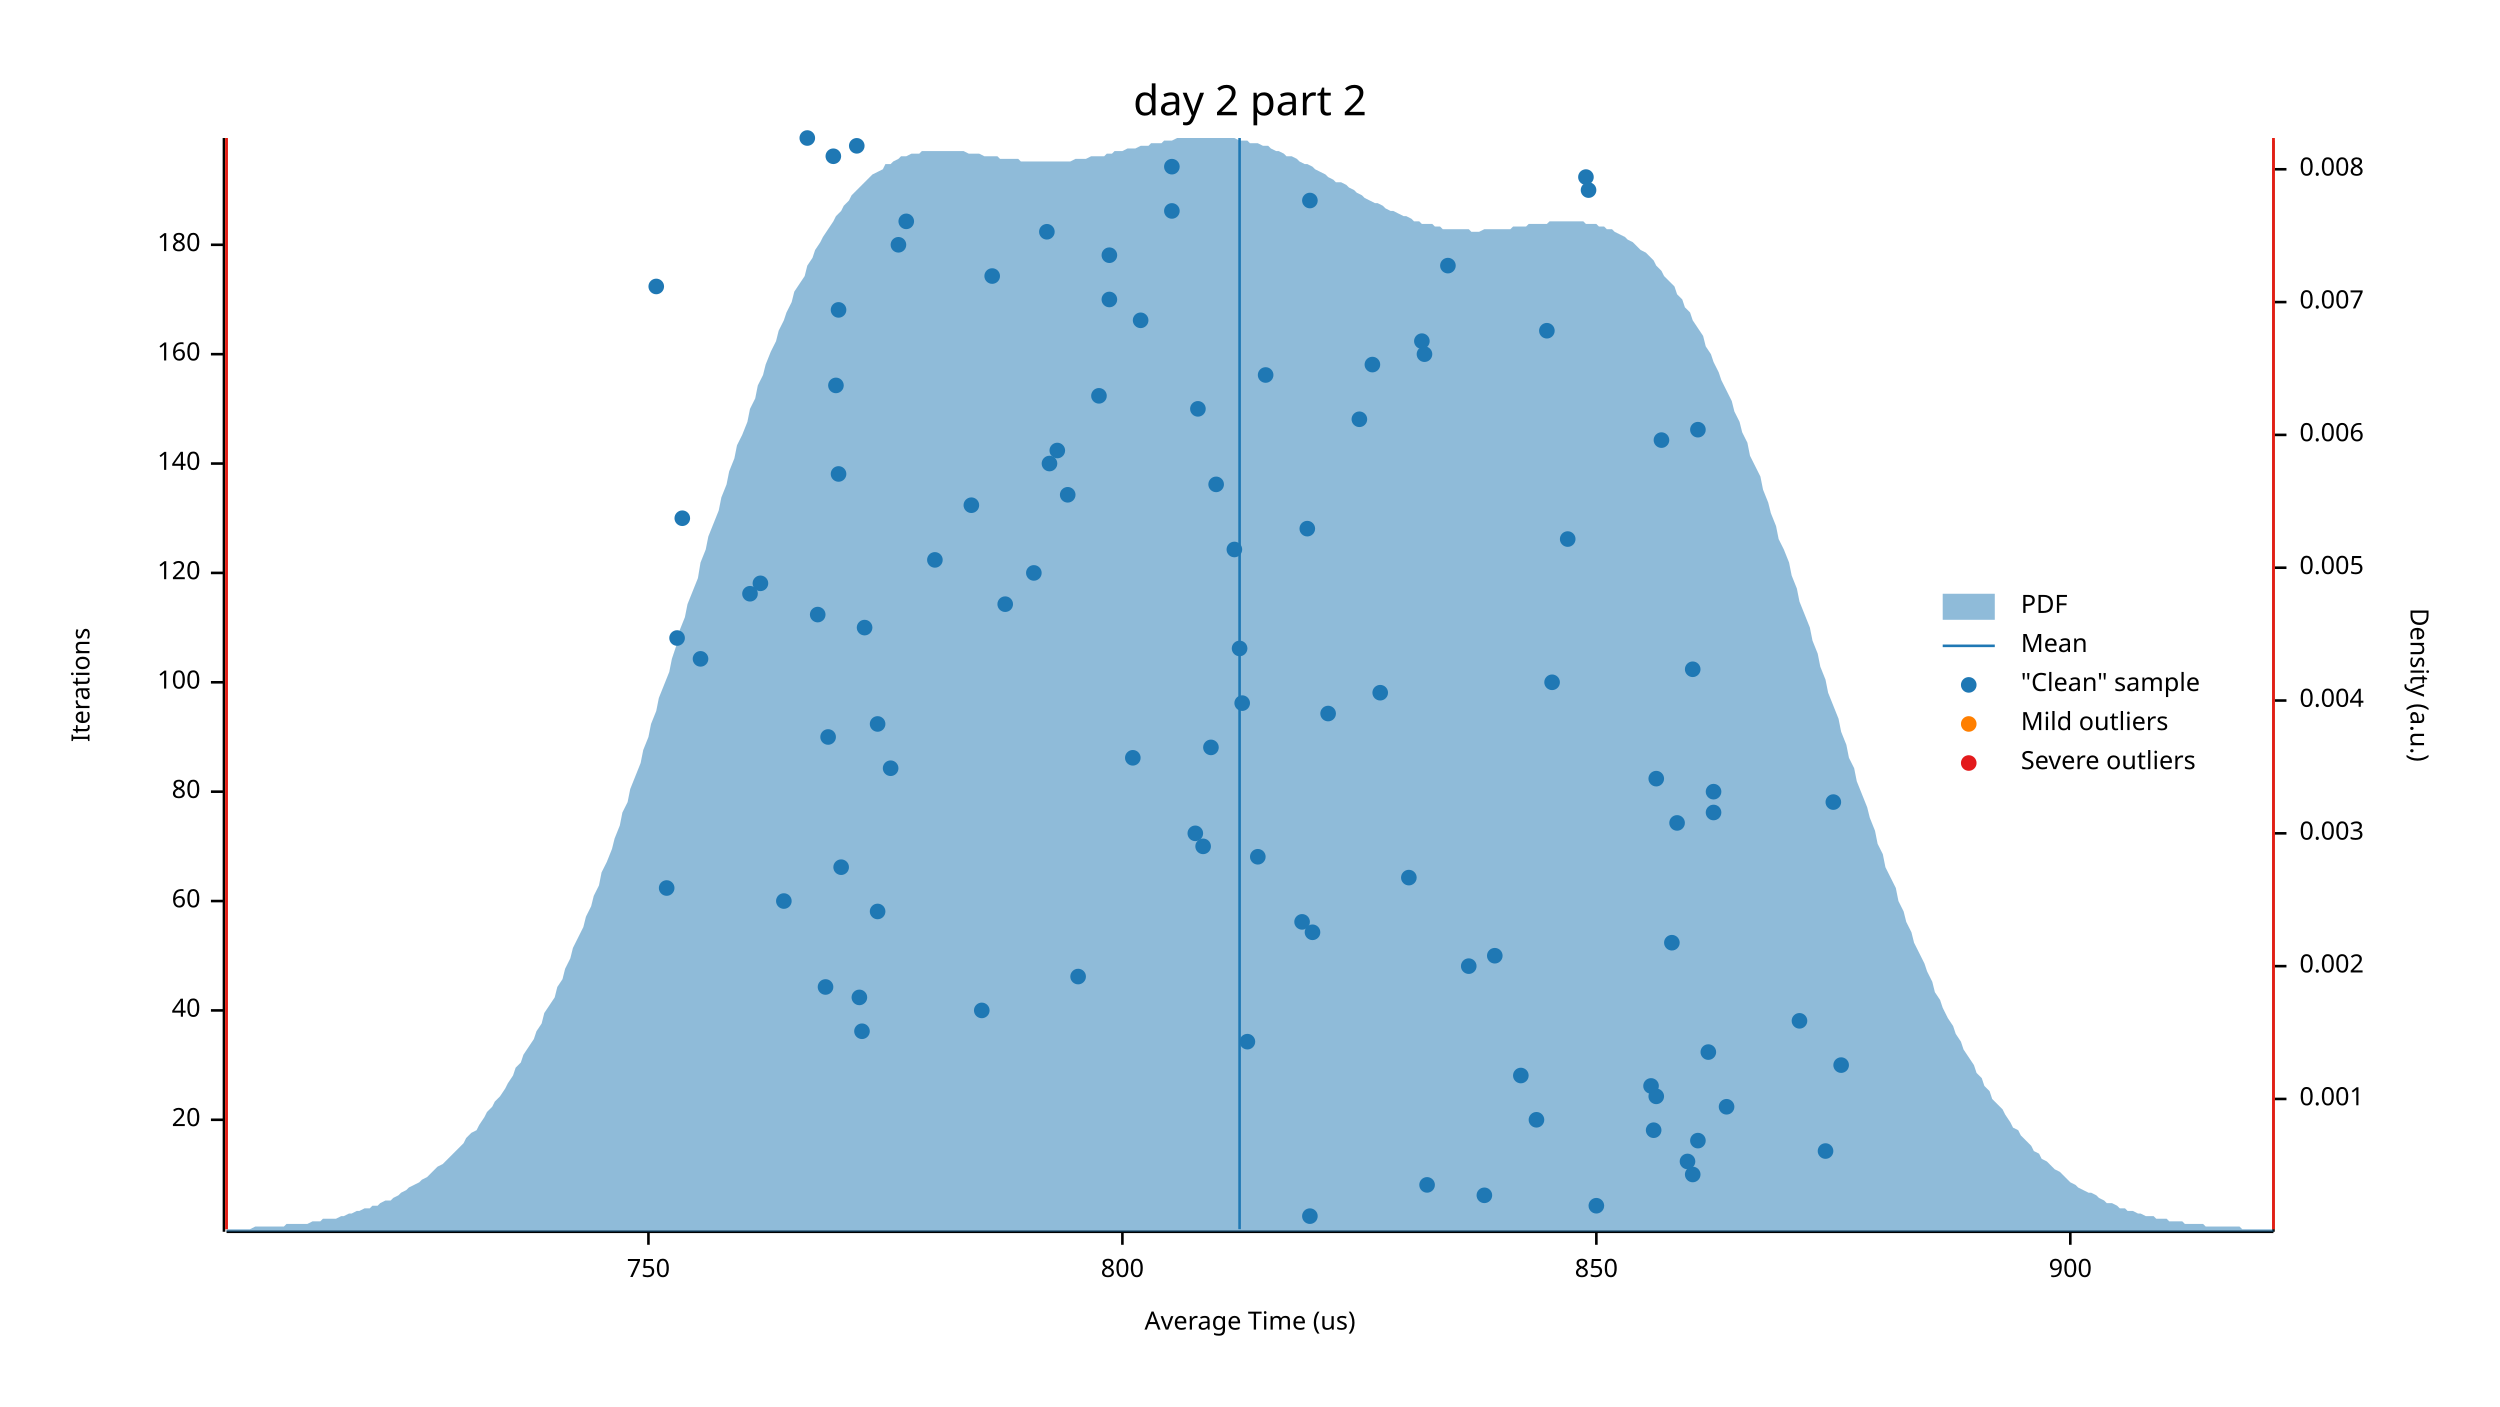
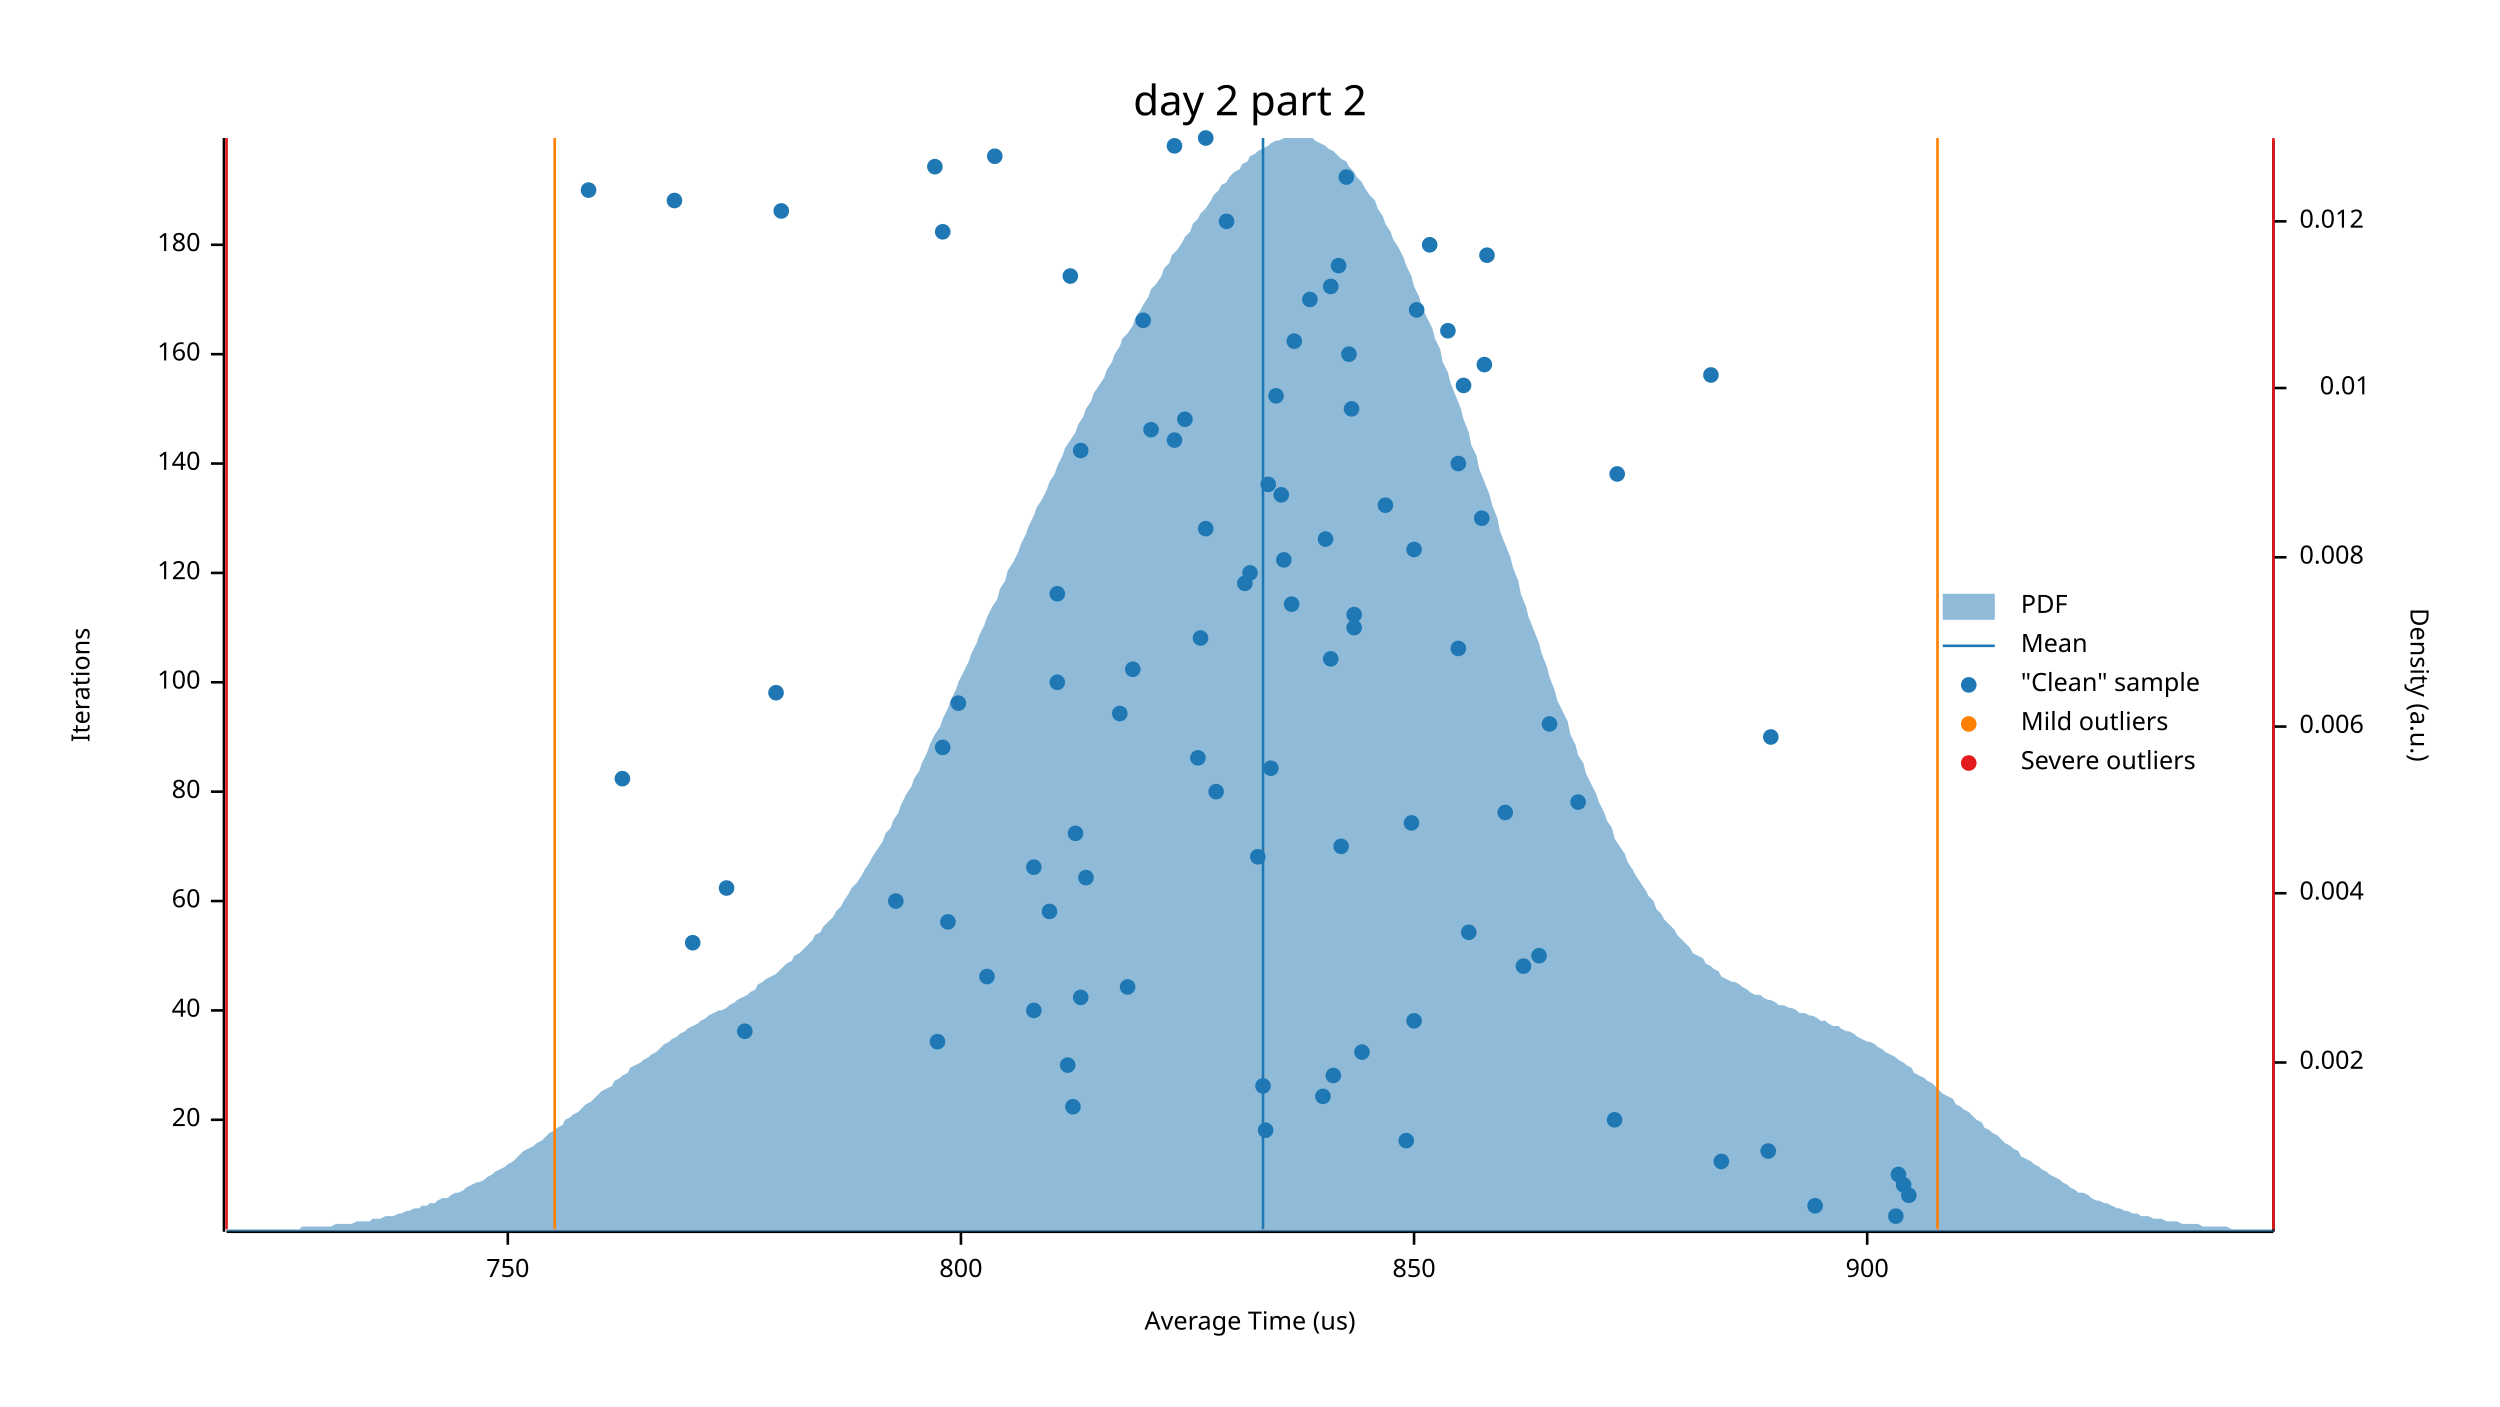
<svg xmlns="http://www.w3.org/2000/svg" width="960" height="540" viewBox="0 0 960 540">
  <text x="480" y="32" dy="0.76em" text-anchor="middle" font-family="sans-serif" font-size="16.129" opacity="1" fill="#000000">
day 2 part 2
</text>
  <text x="27" y="263" dy="0.76em" text-anchor="middle" font-family="sans-serif" font-size="9.677" opacity="1" fill="#000000" transform="rotate(270, 27, 263)">
Iterations
</text>
  <text x="480" y="513" dy="-0.5ex" text-anchor="middle" font-family="sans-serif" font-size="9.677" opacity="1" fill="#000000">
Average Time (us)
</text>
  <polyline fill="none" opacity="1" stroke="#000000" stroke-width="1" points="86,53 86,473 " />
  <text x="77" y="430" dy="0.5ex" text-anchor="end" font-family="sans-serif" font-size="9.677" opacity="1" fill="#000000">
20
</text>
  <polyline fill="none" opacity="1" stroke="#000000" stroke-width="1" points="81,430 86,430 " />
  <text x="77" y="388" dy="0.5ex" text-anchor="end" font-family="sans-serif" font-size="9.677" opacity="1" fill="#000000">
40
</text>
  <polyline fill="none" opacity="1" stroke="#000000" stroke-width="1" points="81,388 86,388 " />
  <text x="77" y="346" dy="0.5ex" text-anchor="end" font-family="sans-serif" font-size="9.677" opacity="1" fill="#000000">
60
</text>
  <polyline fill="none" opacity="1" stroke="#000000" stroke-width="1" points="81,346 86,346 " />
  <text x="77" y="304" dy="0.5ex" text-anchor="end" font-family="sans-serif" font-size="9.677" opacity="1" fill="#000000">
80
</text>
  <polyline fill="none" opacity="1" stroke="#000000" stroke-width="1" points="81,304 86,304 " />
  <text x="77" y="262" dy="0.5ex" text-anchor="end" font-family="sans-serif" font-size="9.677" opacity="1" fill="#000000">
100
</text>
  <polyline fill="none" opacity="1" stroke="#000000" stroke-width="1" points="81,262 86,262 " />
  <text x="77" y="220" dy="0.5ex" text-anchor="end" font-family="sans-serif" font-size="9.677" opacity="1" fill="#000000">
120
</text>
  <polyline fill="none" opacity="1" stroke="#000000" stroke-width="1" points="81,220 86,220 " />
  <text x="77" y="178" dy="0.5ex" text-anchor="end" font-family="sans-serif" font-size="9.677" opacity="1" fill="#000000">
140
</text>
  <polyline fill="none" opacity="1" stroke="#000000" stroke-width="1" points="81,178 86,178 " />
  <text x="77" y="136" dy="0.5ex" text-anchor="end" font-family="sans-serif" font-size="9.677" opacity="1" fill="#000000">
160
</text>
  <polyline fill="none" opacity="1" stroke="#000000" stroke-width="1" points="81,136 86,136 " />
  <text x="77" y="94" dy="0.5ex" text-anchor="end" font-family="sans-serif" font-size="9.677" opacity="1" fill="#000000">
180
</text>
  <polyline fill="none" opacity="1" stroke="#000000" stroke-width="1" points="81,94 86,94 " />
  <polyline fill="none" opacity="1" stroke="#000000" stroke-width="1" points="87,473 873,473 " />
-   <text x="249" y="483" dy="0.76em" text-anchor="middle" font-family="sans-serif" font-size="9.677" opacity="1" fill="#000000">
+   <text x="195" y="483" dy="0.76em" text-anchor="middle" font-family="sans-serif" font-size="9.677" opacity="1" fill="#000000">
750
</text>
-   <polyline fill="none" opacity="1" stroke="#000000" stroke-width="1" points="249,473 249,478 " />
-   <text x="431" y="483" dy="0.76em" text-anchor="middle" font-family="sans-serif" font-size="9.677" opacity="1" fill="#000000">
+   <polyline fill="none" opacity="1" stroke="#000000" stroke-width="1" points="195,473 195,478 " />
+   <text x="369" y="483" dy="0.76em" text-anchor="middle" font-family="sans-serif" font-size="9.677" opacity="1" fill="#000000">
800
</text>
-   <polyline fill="none" opacity="1" stroke="#000000" stroke-width="1" points="431,473 431,478 " />
-   <text x="613" y="483" dy="0.76em" text-anchor="middle" font-family="sans-serif" font-size="9.677" opacity="1" fill="#000000">
+   <polyline fill="none" opacity="1" stroke="#000000" stroke-width="1" points="369,473 369,478 " />
+   <text x="543" y="483" dy="0.76em" text-anchor="middle" font-family="sans-serif" font-size="9.677" opacity="1" fill="#000000">
850
</text>
-   <polyline fill="none" opacity="1" stroke="#000000" stroke-width="1" points="613,473 613,478 " />
-   <text x="795" y="483" dy="0.76em" text-anchor="middle" font-family="sans-serif" font-size="9.677" opacity="1" fill="#000000">
+   <polyline fill="none" opacity="1" stroke="#000000" stroke-width="1" points="543,473 543,478 " />
+   <text x="717" y="483" dy="0.76em" text-anchor="middle" font-family="sans-serif" font-size="9.677" opacity="1" fill="#000000">
900
</text>
-   <polyline fill="none" opacity="1" stroke="#000000" stroke-width="1" points="795,473 795,478 " />
+   <polyline fill="none" opacity="1" stroke="#000000" stroke-width="1" points="717,473 717,478 " />
  <text x="933" y="263" dy="0.76em" text-anchor="middle" font-family="sans-serif" font-size="9.677" opacity="1" fill="#000000" transform="rotate(90, 933, 263)">
Density (a.u.)
</text>
  <polyline fill="none" opacity="1" stroke="#000000" stroke-width="1" points="873,54 873,473 " />
-   <text x="883" y="422" dy="0.5ex" text-anchor="start" font-family="sans-serif" font-size="9.677" opacity="1" fill="#000000">
- 0.001
- </text>
-   <polyline fill="none" opacity="1" stroke="#000000" stroke-width="1" points="873,422 878,422 " />
-   <text x="883" y="371" dy="0.5ex" text-anchor="start" font-family="sans-serif" font-size="9.677" opacity="1" fill="#000000">
+   <text x="883" y="408" dy="0.5ex" text-anchor="start" font-family="sans-serif" font-size="9.677" opacity="1" fill="#000000">
0.002
</text>
-   <polyline fill="none" opacity="1" stroke="#000000" stroke-width="1" points="873,371 878,371 " />
-   <text x="883" y="320" dy="0.5ex" text-anchor="start" font-family="sans-serif" font-size="9.677" opacity="1" fill="#000000">
- 0.003
- </text>
-   <polyline fill="none" opacity="1" stroke="#000000" stroke-width="1" points="873,320 878,320 " />
-   <text x="883" y="269" dy="0.5ex" text-anchor="start" font-family="sans-serif" font-size="9.677" opacity="1" fill="#000000">
+   <polyline fill="none" opacity="1" stroke="#000000" stroke-width="1" points="873,408 878,408 " />
+   <text x="883" y="343" dy="0.5ex" text-anchor="start" font-family="sans-serif" font-size="9.677" opacity="1" fill="#000000">
0.004
</text>
-   <polyline fill="none" opacity="1" stroke="#000000" stroke-width="1" points="873,269 878,269 " />
-   <text x="883" y="218" dy="0.5ex" text-anchor="start" font-family="sans-serif" font-size="9.677" opacity="1" fill="#000000">
- 0.005
- </text>
-   <polyline fill="none" opacity="1" stroke="#000000" stroke-width="1" points="873,218 878,218 " />
-   <text x="883" y="167" dy="0.5ex" text-anchor="start" font-family="sans-serif" font-size="9.677" opacity="1" fill="#000000">
+   <polyline fill="none" opacity="1" stroke="#000000" stroke-width="1" points="873,343 878,343 " />
+   <text x="883" y="279" dy="0.5ex" text-anchor="start" font-family="sans-serif" font-size="9.677" opacity="1" fill="#000000">
0.006
</text>
-   <polyline fill="none" opacity="1" stroke="#000000" stroke-width="1" points="873,167 878,167 " />
-   <text x="883" y="116" dy="0.5ex" text-anchor="start" font-family="sans-serif" font-size="9.677" opacity="1" fill="#000000">
- 0.007
- </text>
-   <polyline fill="none" opacity="1" stroke="#000000" stroke-width="1" points="873,116 878,116 " />
-   <text x="883" y="65" dy="0.5ex" text-anchor="start" font-family="sans-serif" font-size="9.677" opacity="1" fill="#000000">
+   <polyline fill="none" opacity="1" stroke="#000000" stroke-width="1" points="873,279 878,279 " />
+   <text x="883" y="214" dy="0.5ex" text-anchor="start" font-family="sans-serif" font-size="9.677" opacity="1" fill="#000000">
0.008
</text>
-   <polyline fill="none" opacity="1" stroke="#000000" stroke-width="1" points="873,65 878,65 " />
-   <polygon opacity="0.5" fill="#1F78B4" points="87,472 88,472 90,472 91,472 93,472 94,472 96,472 98,471 99,471 101,471 102,471 104,471 105,471 107,471 109,471 110,470 112,470 113,470 115,470 116,470 118,470 120,469 121,469 123,469 124,468 126,468 127,468 129,468 131,467 132,467 134,466 135,466 137,465 138,465 140,464 142,464 143,463 145,463 146,462 148,461 150,461 151,460 153,459 154,458 156,457 157,456 159,455 161,454 162,453 164,452 165,451 167,449 168,448 170,447 172,445 173,444 175,442 176,441 178,439 179,437 181,435 183,434 184,432 186,429 187,427 189,425 190,423 192,421 194,418 195,416 197,413 198,410 200,408 201,405 203,402 205,399 206,396 208,393 209,389 211,386 213,383 214,379 216,376 217,372 219,368 220,364 222,360 224,356 225,352 227,348 228,344 230,340 231,335 233,331 235,326 236,322 238,317 239,312 241,308 242,303 244,298 246,293 247,288 249,283 250,278 252,273 253,268 255,263 257,258 258,253 260,247 261,242 263,237 264,232 266,227 268,222 269,216 271,211 272,206 274,201 276,196 277,191 279,186 280,181 282,176 283,171 285,167 287,162 288,157 290,153 291,148 293,144 294,140 296,135 298,131 299,127 301,123 302,120 304,116 305,112 307,109 309,106 310,102 312,99 313,96 315,93 316,91 318,88 320,85 321,83 323,81 324,79 326,77 327,75 329,73 331,71 332,70 334,68 335,67 337,66 339,65 340,63 342,63 343,62 345,61 346,60 348,60 350,59 351,59 353,59 354,58 356,58 357,58 359,58 361,58 362,58 364,58 365,58 367,58 368,58 370,58 372,59 373,59 375,59 376,59 378,60 379,60 381,60 383,60 384,61 386,61 387,61 389,61 391,61 392,62 394,62 395,62 397,62 398,62 400,62 402,62 403,62 405,62 406,62 408,62 409,62 411,62 413,61 414,61 416,61 417,61 419,60 420,60 422,60 424,60 425,59 427,59 428,58 430,58 431,58 433,57 435,57 436,57 438,56 439,56 441,56 442,55 444,55 446,55 447,54 449,54 450,54 452,53 454,53 455,53 457,53 458,53 460,53 461,53 463,53 465,53 466,53 468,53 469,53 471,53 472,53 474,53 476,54 477,54 479,54 480,55 482,55 483,55 485,56 487,56 488,57 490,58 491,58 493,59 494,60 496,60 498,61 499,62 501,63 502,63 504,64 505,65 507,66 509,67 510,68 512,69 513,70 515,70 517,71 518,72 520,73 521,74 523,75 524,76 526,77 528,78 529,78 531,79 532,80 534,81 535,81 537,82 539,83 540,83 542,84 543,85 545,85 546,86 548,86 550,86 551,87 553,87 554,88 556,88 557,88 559,88 561,88 562,88 564,88 565,89 567,89 568,89 570,88 572,88 573,88 575,88 576,88 578,88 580,88 581,87 583,87 584,87 586,87 587,86 589,86 591,86 592,86 594,86 595,85 597,85 598,85 600,85 602,85 603,85 605,85 606,85 608,85 609,86 611,86 613,86 614,87 616,87 617,88 619,88 620,89 622,90 624,91 625,92 627,93 628,94 630,96 632,97 633,98 635,100 636,102 638,104 639,106 641,108 643,110 644,113 646,115 647,118 649,120 650,123 652,126 654,129 655,133 657,136 658,139 660,143 661,146 663,150 665,154 666,158 668,162 669,166 671,170 672,175 674,179 676,183 677,188 679,193 680,197 682,202 683,207 685,211 687,216 688,221 690,226 691,231 693,236 695,241 696,246 698,251 699,256 701,261 702,266 704,271 706,276 707,281 709,286 710,291 712,295 713,300 715,305 717,310 718,314 720,319 721,324 723,328 724,333 726,337 728,341 729,346 731,350 732,354 734,358 735,362 737,366 739,370 740,373 742,377 743,381 745,384 746,387 748,391 750,394 751,397 753,400 754,403 756,406 758,409 759,412 761,414 762,417 764,419 765,422 767,424 769,426 770,428 772,431 773,433 775,434 776,436 778,438 780,440 781,442 783,443 784,445 786,446 787,447 789,449 791,450 792,451 794,453 795,454 797,455 798,456 800,457 802,458 803,458 805,459 806,460 808,461 809,462 811,462 813,463 814,464 816,464 817,465 819,465 821,466 822,466 824,467 825,467 827,467 828,468 830,468 832,468 833,469 835,469 836,469 838,469 839,470 841,470 843,470 844,470 846,470 847,471 849,471 850,471 852,471 854,471 855,471 857,471 858,471 860,471 861,472 863,472 865,472 866,472 868,472 869,472 871,472 873,472 873,473 87,473 " />
-   <polyline fill="none" opacity="1" stroke="#1F78B4" stroke-width="1" points="476,472 476,53 " />
-   <polyline fill="none" opacity="1" stroke="#FF7F00" stroke-width="1" points="87,472 87,53 " />
-   <polyline fill="none" opacity="1" stroke="#FF7F00" stroke-width="1" points="873,472 873,53 " />
+   <polyline fill="none" opacity="1" stroke="#000000" stroke-width="1" points="873,214 878,214 " />
+   <text x="910" y="149" dy="0.5ex" text-anchor="end" font-family="sans-serif" font-size="9.677" opacity="1" fill="#000000">
+ 0.01
+ </text>
+   <polyline fill="none" opacity="1" stroke="#000000" stroke-width="1" points="873,149 878,149 " />
+   <text x="883" y="85" dy="0.5ex" text-anchor="start" font-family="sans-serif" font-size="9.677" opacity="1" fill="#000000">
+ 0.012
+ </text>
+   <polyline fill="none" opacity="1" stroke="#000000" stroke-width="1" points="873,85 878,85 " />
+   <polygon opacity="0.5" fill="#1F78B4" points="87,472 88,472 90,472 91,472 93,472 94,472 96,472 98,472 99,472 101,472 102,472 104,472 105,472 107,472 109,472 110,472 112,472 113,472 115,472 116,471 118,471 120,471 121,471 123,471 124,471 126,471 127,471 129,470 131,470 132,470 134,470 135,470 137,469 138,469 140,469 142,469 143,468 145,468 146,468 148,467 150,467 151,467 153,466 154,466 156,465 157,465 159,464 161,464 162,463 164,463 165,462 167,462 168,461 170,460 172,460 173,459 175,458 176,458 178,457 179,456 181,455 183,454 184,454 186,453 187,452 189,451 190,450 192,449 194,448 195,447 197,446 198,445 200,443 201,442 203,441 205,440 206,439 208,438 209,437 211,435 213,434 214,433 216,432 217,430 219,429 220,428 222,427 224,425 225,424 227,423 228,422 230,420 231,419 233,418 235,417 236,415 238,414 239,413 241,412 242,410 244,409 246,408 247,407 249,406 250,405 252,404 253,403 255,401 257,400 258,399 260,398 261,397 263,396 264,395 266,394 268,393 269,392 271,391 272,390 274,389 276,388 277,388 279,387 280,386 282,385 283,384 285,383 287,382 288,381 290,380 291,378 293,377 294,376 296,375 298,374 299,373 301,371 302,370 304,369 305,367 307,366 309,364 310,363 312,361 313,359 315,358 316,356 318,354 320,352 321,350 323,348 324,346 326,343 327,341 329,339 331,336 332,334 334,331 335,329 337,326 339,323 340,320 342,318 343,315 345,312 346,309 348,305 350,302 351,299 353,296 354,293 356,289 357,286 359,282 361,279 362,276 364,272 365,269 367,265 368,262 370,258 372,254 373,251 375,247 376,244 378,240 379,237 381,233 383,230 384,226 386,223 387,219 389,216 391,212 392,209 394,205 395,202 397,198 398,195 400,192 402,188 403,185 405,182 406,179 408,175 409,172 411,169 413,166 414,163 416,160 417,157 419,154 420,151 422,148 424,145 425,142 427,139 428,136 430,133 431,130 433,128 435,125 436,122 438,119 439,117 441,114 442,111 444,109 446,106 447,103 449,101 450,98 452,96 454,93 455,91 457,89 458,86 460,84 461,82 463,80 465,77 466,75 468,73 469,71 471,70 472,68 474,66 476,65 477,63 479,62 480,60 482,59 483,58 485,57 487,56 488,55 490,54 491,54 493,53 494,53 496,53 498,53 499,53 501,53 502,53 504,53 505,54 507,55 509,56 510,57 512,58 513,59 515,61 517,62 518,64 520,66 521,68 523,70 524,72 526,75 528,77 529,80 531,83 532,86 534,89 535,92 537,95 539,99 540,102 542,106 543,110 545,114 546,118 548,122 550,126 551,130 553,134 554,139 556,143 557,147 559,152 561,157 562,161 564,166 565,171 567,175 568,180 570,185 572,190 573,194 575,199 576,204 578,209 580,214 581,218 583,223 584,228 586,233 587,237 589,242 591,247 592,251 594,256 595,260 597,265 598,269 600,273 602,277 603,282 605,286 606,290 608,293 609,297 611,301 613,305 614,308 616,312 617,315 619,318 620,322 622,325 624,328 625,331 627,334 628,336 630,339 632,342 633,344 635,346 636,349 638,351 639,353 641,355 643,357 644,359 646,361 647,362 649,364 650,366 652,367 654,368 655,370 657,371 658,372 660,373 661,375 663,376 665,377 666,377 668,378 669,379 671,380 672,381 674,382 676,382 677,383 679,384 680,384 682,385 683,386 685,386 687,387 688,387 690,388 691,389 693,389 695,390 696,390 698,391 699,392 701,392 702,393 704,394 706,394 707,395 709,396 710,396 712,397 713,398 715,399 717,400 718,400 720,401 721,402 723,403 724,404 726,405 728,406 729,407 731,408 732,409 734,410 735,412 737,413 739,414 740,415 742,416 743,417 745,419 746,420 748,421 750,422 751,424 753,425 754,426 756,427 758,429 759,430 761,431 762,433 764,434 765,435 767,436 769,438 770,439 772,440 773,441 775,442 776,444 778,445 780,446 781,447 783,448 784,449 786,450 787,451 789,452 791,453 792,454 794,455 795,456 797,457 798,458 800,458 802,459 803,460 805,461 806,461 808,462 809,462 811,463 813,464 814,464 816,465 817,465 819,466 821,466 822,467 824,467 825,467 827,468 828,468 830,468 832,469 833,469 835,469 836,469 838,470 839,470 841,470 843,470 844,470 846,471 847,471 849,471 850,471 852,471 854,471 855,471 857,472 858,472 860,472 861,472 863,472 865,472 866,472 868,472 869,472 871,472 873,472 873,473 87,473 " />
+   <polyline fill="none" opacity="1" stroke="#1F78B4" stroke-width="1" points="485,472 485,53 " />
+   <polyline fill="none" opacity="1" stroke="#FF7F00" stroke-width="1" points="213,472 213,53 " />
+   <polyline fill="none" opacity="1" stroke="#FF7F00" stroke-width="1" points="744,472 744,53 " />
  <polyline fill="none" opacity="1" stroke="#E31A1C" stroke-width="1" points="87,472 87,53 " />
  <polyline fill="none" opacity="1" stroke="#E31A1C" stroke-width="1" points="873,472 873,53 " />
-   <circle cx="503" cy="467" r="3" opacity="1" fill="#1F78B4" stroke="none" />
-   <circle cx="613" cy="463" r="3" opacity="1" fill="#1F78B4" stroke="none" />
-   <circle cx="570" cy="459" r="3" opacity="1" fill="#1F78B4" stroke="none" />
-   <circle cx="548" cy="455" r="3" opacity="1" fill="#1F78B4" stroke="none" />
-   <circle cx="650" cy="451" r="3" opacity="1" fill="#1F78B4" stroke="none" />
-   <circle cx="648" cy="446" r="3" opacity="1" fill="#1F78B4" stroke="none" />
-   <circle cx="701" cy="442" r="3" opacity="1" fill="#1F78B4" stroke="none" />
-   <circle cx="652" cy="438" r="3" opacity="1" fill="#1F78B4" stroke="none" />
-   <circle cx="635" cy="434" r="3" opacity="1" fill="#1F78B4" stroke="none" />
-   <circle cx="590" cy="430" r="3" opacity="1" fill="#1F78B4" stroke="none" />
-   <circle cx="663" cy="425" r="3" opacity="1" fill="#1F78B4" stroke="none" />
-   <circle cx="636" cy="421" r="3" opacity="1" fill="#1F78B4" stroke="none" />
-   <circle cx="634" cy="417" r="3" opacity="1" fill="#1F78B4" stroke="none" />
-   <circle cx="584" cy="413" r="3" opacity="1" fill="#1F78B4" stroke="none" />
-   <circle cx="707" cy="409" r="3" opacity="1" fill="#1F78B4" stroke="none" />
-   <circle cx="656" cy="404" r="3" opacity="1" fill="#1F78B4" stroke="none" />
-   <circle cx="479" cy="400" r="3" opacity="1" fill="#1F78B4" stroke="none" />
-   <circle cx="331" cy="396" r="3" opacity="1" fill="#1F78B4" stroke="none" />
-   <circle cx="691" cy="392" r="3" opacity="1" fill="#1F78B4" stroke="none" />
-   <circle cx="377" cy="388" r="3" opacity="1" fill="#1F78B4" stroke="none" />
-   <circle cx="330" cy="383" r="3" opacity="1" fill="#1F78B4" stroke="none" />
-   <circle cx="317" cy="379" r="3" opacity="1" fill="#1F78B4" stroke="none" />
-   <circle cx="414" cy="375" r="3" opacity="1" fill="#1F78B4" stroke="none" />
-   <circle cx="564" cy="371" r="3" opacity="1" fill="#1F78B4" stroke="none" />
-   <circle cx="574" cy="367" r="3" opacity="1" fill="#1F78B4" stroke="none" />
-   <circle cx="642" cy="362" r="3" opacity="1" fill="#1F78B4" stroke="none" />
-   <circle cx="504" cy="358" r="3" opacity="1" fill="#1F78B4" stroke="none" />
-   <circle cx="500" cy="354" r="3" opacity="1" fill="#1F78B4" stroke="none" />
-   <circle cx="337" cy="350" r="3" opacity="1" fill="#1F78B4" stroke="none" />
-   <circle cx="301" cy="346" r="3" opacity="1" fill="#1F78B4" stroke="none" />
-   <circle cx="256" cy="341" r="3" opacity="1" fill="#1F78B4" stroke="none" />
-   <circle cx="541" cy="337" r="3" opacity="1" fill="#1F78B4" stroke="none" />
-   <circle cx="323" cy="333" r="3" opacity="1" fill="#1F78B4" stroke="none" />
+   <circle cx="728" cy="467" r="3" opacity="1" fill="#1F78B4" stroke="none" />
+   <circle cx="697" cy="463" r="3" opacity="1" fill="#1F78B4" stroke="none" />
+   <circle cx="733" cy="459" r="3" opacity="1" fill="#1F78B4" stroke="none" />
+   <circle cx="731" cy="455" r="3" opacity="1" fill="#1F78B4" stroke="none" />
+   <circle cx="729" cy="451" r="3" opacity="1" fill="#1F78B4" stroke="none" />
+   <circle cx="661" cy="446" r="3" opacity="1" fill="#1F78B4" stroke="none" />
+   <circle cx="679" cy="442" r="3" opacity="1" fill="#1F78B4" stroke="none" />
+   <circle cx="540" cy="438" r="3" opacity="1" fill="#1F78B4" stroke="none" />
+   <circle cx="486" cy="434" r="3" opacity="1" fill="#1F78B4" stroke="none" />
+   <circle cx="620" cy="430" r="3" opacity="1" fill="#1F78B4" stroke="none" />
+   <circle cx="412" cy="425" r="3" opacity="1" fill="#1F78B4" stroke="none" />
+   <circle cx="508" cy="421" r="3" opacity="1" fill="#1F78B4" stroke="none" />
+   <circle cx="485" cy="417" r="3" opacity="1" fill="#1F78B4" stroke="none" />
+   <circle cx="512" cy="413" r="3" opacity="1" fill="#1F78B4" stroke="none" />
+   <circle cx="410" cy="409" r="3" opacity="1" fill="#1F78B4" stroke="none" />
+   <circle cx="523" cy="404" r="3" opacity="1" fill="#1F78B4" stroke="none" />
+   <circle cx="360" cy="400" r="3" opacity="1" fill="#1F78B4" stroke="none" />
+   <circle cx="286" cy="396" r="3" opacity="1" fill="#1F78B4" stroke="none" />
+   <circle cx="543" cy="392" r="3" opacity="1" fill="#1F78B4" stroke="none" />
+   <circle cx="397" cy="388" r="3" opacity="1" fill="#1F78B4" stroke="none" />
+   <circle cx="415" cy="383" r="3" opacity="1" fill="#1F78B4" stroke="none" />
+   <circle cx="433" cy="379" r="3" opacity="1" fill="#1F78B4" stroke="none" />
+   <circle cx="379" cy="375" r="3" opacity="1" fill="#1F78B4" stroke="none" />
+   <circle cx="585" cy="371" r="3" opacity="1" fill="#1F78B4" stroke="none" />
+   <circle cx="591" cy="367" r="3" opacity="1" fill="#1F78B4" stroke="none" />
+   <circle cx="266" cy="362" r="3" opacity="1" fill="#1F78B4" stroke="none" />
+   <circle cx="564" cy="358" r="3" opacity="1" fill="#1F78B4" stroke="none" />
+   <circle cx="364" cy="354" r="3" opacity="1" fill="#1F78B4" stroke="none" />
+   <circle cx="403" cy="350" r="3" opacity="1" fill="#1F78B4" stroke="none" />
+   <circle cx="344" cy="346" r="3" opacity="1" fill="#1F78B4" stroke="none" />
+   <circle cx="279" cy="341" r="3" opacity="1" fill="#1F78B4" stroke="none" />
+   <circle cx="417" cy="337" r="3" opacity="1" fill="#1F78B4" stroke="none" />
+   <circle cx="397" cy="333" r="3" opacity="1" fill="#1F78B4" stroke="none" />
  <circle cx="483" cy="329" r="3" opacity="1" fill="#1F78B4" stroke="none" />
-   <circle cx="462" cy="325" r="3" opacity="1" fill="#1F78B4" stroke="none" />
-   <circle cx="459" cy="320" r="3" opacity="1" fill="#1F78B4" stroke="none" />
-   <circle cx="644" cy="316" r="3" opacity="1" fill="#1F78B4" stroke="none" />
-   <circle cx="658" cy="312" r="3" opacity="1" fill="#1F78B4" stroke="none" />
-   <circle cx="704" cy="308" r="3" opacity="1" fill="#1F78B4" stroke="none" />
-   <circle cx="658" cy="304" r="3" opacity="1" fill="#1F78B4" stroke="none" />
-   <circle cx="636" cy="299" r="3" opacity="1" fill="#1F78B4" stroke="none" />
-   <circle cx="342" cy="295" r="3" opacity="1" fill="#1F78B4" stroke="none" />
-   <circle cx="435" cy="291" r="3" opacity="1" fill="#1F78B4" stroke="none" />
-   <circle cx="465" cy="287" r="3" opacity="1" fill="#1F78B4" stroke="none" />
-   <circle cx="318" cy="283" r="3" opacity="1" fill="#1F78B4" stroke="none" />
-   <circle cx="337" cy="278" r="3" opacity="1" fill="#1F78B4" stroke="none" />
-   <circle cx="510" cy="274" r="3" opacity="1" fill="#1F78B4" stroke="none" />
-   <circle cx="477" cy="270" r="3" opacity="1" fill="#1F78B4" stroke="none" />
-   <circle cx="530" cy="266" r="3" opacity="1" fill="#1F78B4" stroke="none" />
-   <circle cx="596" cy="262" r="3" opacity="1" fill="#1F78B4" stroke="none" />
-   <circle cx="650" cy="257" r="3" opacity="1" fill="#1F78B4" stroke="none" />
-   <circle cx="269" cy="253" r="3" opacity="1" fill="#1F78B4" stroke="none" />
-   <circle cx="476" cy="249" r="3" opacity="1" fill="#1F78B4" stroke="none" />
-   <circle cx="260" cy="245" r="3" opacity="1" fill="#1F78B4" stroke="none" />
-   <circle cx="332" cy="241" r="3" opacity="1" fill="#1F78B4" stroke="none" />
-   <circle cx="314" cy="236" r="3" opacity="1" fill="#1F78B4" stroke="none" />
-   <circle cx="386" cy="232" r="3" opacity="1" fill="#1F78B4" stroke="none" />
-   <circle cx="288" cy="228" r="3" opacity="1" fill="#1F78B4" stroke="none" />
-   <circle cx="292" cy="224" r="3" opacity="1" fill="#1F78B4" stroke="none" />
-   <circle cx="397" cy="220" r="3" opacity="1" fill="#1F78B4" stroke="none" />
-   <circle cx="359" cy="215" r="3" opacity="1" fill="#1F78B4" stroke="none" />
-   <circle cx="474" cy="211" r="3" opacity="1" fill="#1F78B4" stroke="none" />
-   <circle cx="602" cy="207" r="3" opacity="1" fill="#1F78B4" stroke="none" />
-   <circle cx="502" cy="203" r="3" opacity="1" fill="#1F78B4" stroke="none" />
-   <circle cx="262" cy="199" r="3" opacity="1" fill="#1F78B4" stroke="none" />
-   <circle cx="373" cy="194" r="3" opacity="1" fill="#1F78B4" stroke="none" />
-   <circle cx="410" cy="190" r="3" opacity="1" fill="#1F78B4" stroke="none" />
-   <circle cx="467" cy="186" r="3" opacity="1" fill="#1F78B4" stroke="none" />
-   <circle cx="322" cy="182" r="3" opacity="1" fill="#1F78B4" stroke="none" />
-   <circle cx="403" cy="178" r="3" opacity="1" fill="#1F78B4" stroke="none" />
-   <circle cx="406" cy="173" r="3" opacity="1" fill="#1F78B4" stroke="none" />
-   <circle cx="638" cy="169" r="3" opacity="1" fill="#1F78B4" stroke="none" />
-   <circle cx="652" cy="165" r="3" opacity="1" fill="#1F78B4" stroke="none" />
-   <circle cx="522" cy="161" r="3" opacity="1" fill="#1F78B4" stroke="none" />
-   <circle cx="460" cy="157" r="3" opacity="1" fill="#1F78B4" stroke="none" />
-   <circle cx="422" cy="152" r="3" opacity="1" fill="#1F78B4" stroke="none" />
-   <circle cx="321" cy="148" r="3" opacity="1" fill="#1F78B4" stroke="none" />
-   <circle cx="486" cy="144" r="3" opacity="1" fill="#1F78B4" stroke="none" />
-   <circle cx="527" cy="140" r="3" opacity="1" fill="#1F78B4" stroke="none" />
-   <circle cx="547" cy="136" r="3" opacity="1" fill="#1F78B4" stroke="none" />
-   <circle cx="546" cy="131" r="3" opacity="1" fill="#1F78B4" stroke="none" />
-   <circle cx="594" cy="127" r="3" opacity="1" fill="#1F78B4" stroke="none" />
-   <circle cx="438" cy="123" r="3" opacity="1" fill="#1F78B4" stroke="none" />
-   <circle cx="322" cy="119" r="3" opacity="1" fill="#1F78B4" stroke="none" />
-   <circle cx="426" cy="115" r="3" opacity="1" fill="#1F78B4" stroke="none" />
-   <circle cx="252" cy="110" r="3" opacity="1" fill="#1F78B4" stroke="none" />
-   <circle cx="381" cy="106" r="3" opacity="1" fill="#1F78B4" stroke="none" />
-   <circle cx="556" cy="102" r="3" opacity="1" fill="#1F78B4" stroke="none" />
-   <circle cx="426" cy="98" r="3" opacity="1" fill="#1F78B4" stroke="none" />
-   <circle cx="345" cy="94" r="3" opacity="1" fill="#1F78B4" stroke="none" />
-   <circle cx="402" cy="89" r="3" opacity="1" fill="#1F78B4" stroke="none" />
-   <circle cx="348" cy="85" r="3" opacity="1" fill="#1F78B4" stroke="none" />
-   <circle cx="450" cy="81" r="3" opacity="1" fill="#1F78B4" stroke="none" />
-   <circle cx="503" cy="77" r="3" opacity="1" fill="#1F78B4" stroke="none" />
-   <circle cx="610" cy="73" r="3" opacity="1" fill="#1F78B4" stroke="none" />
-   <circle cx="609" cy="68" r="3" opacity="1" fill="#1F78B4" stroke="none" />
-   <circle cx="450" cy="64" r="3" opacity="1" fill="#1F78B4" stroke="none" />
-   <circle cx="320" cy="60" r="3" opacity="1" fill="#1F78B4" stroke="none" />
-   <circle cx="329" cy="56" r="3" opacity="1" fill="#1F78B4" stroke="none" />
-   <circle cx="310" cy="53" r="3" opacity="1" fill="#1F78B4" stroke="none" />
+   <circle cx="515" cy="325" r="3" opacity="1" fill="#1F78B4" stroke="none" />
+   <circle cx="413" cy="320" r="3" opacity="1" fill="#1F78B4" stroke="none" />
+   <circle cx="542" cy="316" r="3" opacity="1" fill="#1F78B4" stroke="none" />
+   <circle cx="578" cy="312" r="3" opacity="1" fill="#1F78B4" stroke="none" />
+   <circle cx="606" cy="308" r="3" opacity="1" fill="#1F78B4" stroke="none" />
+   <circle cx="467" cy="304" r="3" opacity="1" fill="#1F78B4" stroke="none" />
+   <circle cx="239" cy="299" r="3" opacity="1" fill="#1F78B4" stroke="none" />
+   <circle cx="488" cy="295" r="3" opacity="1" fill="#1F78B4" stroke="none" />
+   <circle cx="460" cy="291" r="3" opacity="1" fill="#1F78B4" stroke="none" />
+   <circle cx="362" cy="287" r="3" opacity="1" fill="#1F78B4" stroke="none" />
+   <circle cx="680" cy="283" r="3" opacity="1" fill="#1F78B4" stroke="none" />
+   <circle cx="595" cy="278" r="3" opacity="1" fill="#1F78B4" stroke="none" />
+   <circle cx="430" cy="274" r="3" opacity="1" fill="#1F78B4" stroke="none" />
+   <circle cx="368" cy="270" r="3" opacity="1" fill="#1F78B4" stroke="none" />
+   <circle cx="298" cy="266" r="3" opacity="1" fill="#1F78B4" stroke="none" />
+   <circle cx="406" cy="262" r="3" opacity="1" fill="#1F78B4" stroke="none" />
+   <circle cx="435" cy="257" r="3" opacity="1" fill="#1F78B4" stroke="none" />
+   <circle cx="511" cy="253" r="3" opacity="1" fill="#1F78B4" stroke="none" />
+   <circle cx="560" cy="249" r="3" opacity="1" fill="#1F78B4" stroke="none" />
+   <circle cx="461" cy="245" r="3" opacity="1" fill="#1F78B4" stroke="none" />
+   <circle cx="520" cy="241" r="3" opacity="1" fill="#1F78B4" stroke="none" />
+   <circle cx="520" cy="236" r="3" opacity="1" fill="#1F78B4" stroke="none" />
+   <circle cx="496" cy="232" r="3" opacity="1" fill="#1F78B4" stroke="none" />
+   <circle cx="406" cy="228" r="3" opacity="1" fill="#1F78B4" stroke="none" />
+   <circle cx="478" cy="224" r="3" opacity="1" fill="#1F78B4" stroke="none" />
+   <circle cx="480" cy="220" r="3" opacity="1" fill="#1F78B4" stroke="none" />
+   <circle cx="493" cy="215" r="3" opacity="1" fill="#1F78B4" stroke="none" />
+   <circle cx="543" cy="211" r="3" opacity="1" fill="#1F78B4" stroke="none" />
+   <circle cx="509" cy="207" r="3" opacity="1" fill="#1F78B4" stroke="none" />
+   <circle cx="463" cy="203" r="3" opacity="1" fill="#1F78B4" stroke="none" />
+   <circle cx="569" cy="199" r="3" opacity="1" fill="#1F78B4" stroke="none" />
+   <circle cx="532" cy="194" r="3" opacity="1" fill="#1F78B4" stroke="none" />
+   <circle cx="492" cy="190" r="3" opacity="1" fill="#1F78B4" stroke="none" />
+   <circle cx="487" cy="186" r="3" opacity="1" fill="#1F78B4" stroke="none" />
+   <circle cx="621" cy="182" r="3" opacity="1" fill="#1F78B4" stroke="none" />
+   <circle cx="560" cy="178" r="3" opacity="1" fill="#1F78B4" stroke="none" />
+   <circle cx="415" cy="173" r="3" opacity="1" fill="#1F78B4" stroke="none" />
+   <circle cx="451" cy="169" r="3" opacity="1" fill="#1F78B4" stroke="none" />
+   <circle cx="442" cy="165" r="3" opacity="1" fill="#1F78B4" stroke="none" />
+   <circle cx="455" cy="161" r="3" opacity="1" fill="#1F78B4" stroke="none" />
+   <circle cx="519" cy="157" r="3" opacity="1" fill="#1F78B4" stroke="none" />
+   <circle cx="490" cy="152" r="3" opacity="1" fill="#1F78B4" stroke="none" />
+   <circle cx="562" cy="148" r="3" opacity="1" fill="#1F78B4" stroke="none" />
+   <circle cx="657" cy="144" r="3" opacity="1" fill="#1F78B4" stroke="none" />
+   <circle cx="570" cy="140" r="3" opacity="1" fill="#1F78B4" stroke="none" />
+   <circle cx="518" cy="136" r="3" opacity="1" fill="#1F78B4" stroke="none" />
+   <circle cx="497" cy="131" r="3" opacity="1" fill="#1F78B4" stroke="none" />
+   <circle cx="556" cy="127" r="3" opacity="1" fill="#1F78B4" stroke="none" />
+   <circle cx="439" cy="123" r="3" opacity="1" fill="#1F78B4" stroke="none" />
+   <circle cx="544" cy="119" r="3" opacity="1" fill="#1F78B4" stroke="none" />
+   <circle cx="503" cy="115" r="3" opacity="1" fill="#1F78B4" stroke="none" />
+   <circle cx="511" cy="110" r="3" opacity="1" fill="#1F78B4" stroke="none" />
+   <circle cx="411" cy="106" r="3" opacity="1" fill="#1F78B4" stroke="none" />
+   <circle cx="514" cy="102" r="3" opacity="1" fill="#1F78B4" stroke="none" />
+   <circle cx="571" cy="98" r="3" opacity="1" fill="#1F78B4" stroke="none" />
+   <circle cx="549" cy="94" r="3" opacity="1" fill="#1F78B4" stroke="none" />
+   <circle cx="362" cy="89" r="3" opacity="1" fill="#1F78B4" stroke="none" />
+   <circle cx="471" cy="85" r="3" opacity="1" fill="#1F78B4" stroke="none" />
+   <circle cx="300" cy="81" r="3" opacity="1" fill="#1F78B4" stroke="none" />
+   <circle cx="259" cy="77" r="3" opacity="1" fill="#1F78B4" stroke="none" />
+   <circle cx="226" cy="73" r="3" opacity="1" fill="#1F78B4" stroke="none" />
+   <circle cx="517" cy="68" r="3" opacity="1" fill="#1F78B4" stroke="none" />
+   <circle cx="359" cy="64" r="3" opacity="1" fill="#1F78B4" stroke="none" />
+   <circle cx="382" cy="60" r="3" opacity="1" fill="#1F78B4" stroke="none" />
+   <circle cx="451" cy="56" r="3" opacity="1" fill="#1F78B4" stroke="none" />
+   <circle cx="463" cy="53" r="3" opacity="1" fill="#1F78B4" stroke="none" />
  <text x="776" y="228" dy="0.76em" text-anchor="start" font-family="sans-serif" font-size="9.677" opacity="1" fill="#000000">
PDF
</text>
  <text x="776" y="243" dy="0.76em" text-anchor="start" font-family="sans-serif" font-size="9.677" opacity="1" fill="#000000">
Mean
</text>
  <text x="776" y="258" dy="0.76em" text-anchor="start" font-family="sans-serif" font-size="9.677" opacity="1" fill="#000000">
"Clean" sample
</text>
  <text x="776" y="273" dy="0.76em" text-anchor="start" font-family="sans-serif" font-size="9.677" opacity="1" fill="#000000">
Mild outliers
</text>
  <text x="776" y="288" dy="0.76em" text-anchor="start" font-family="sans-serif" font-size="9.677" opacity="1" fill="#000000">
Severe outliers
</text>
  <rect x="746" y="228" width="20" height="10" opacity="0.5" fill="#1F78B4" stroke="none" />
  <polyline fill="none" opacity="1" stroke="#1F78B4" stroke-width="1" points="746,248 766,248 " />
  <circle cx="756" cy="263" r="3" opacity="1" fill="#1F78B4" stroke="none" />
  <circle cx="756" cy="278" r="3" opacity="1" fill="#FF7F00" stroke="none" />
  <circle cx="756" cy="293" r="3" opacity="1" fill="#E31A1C" stroke="none" />
</svg>
